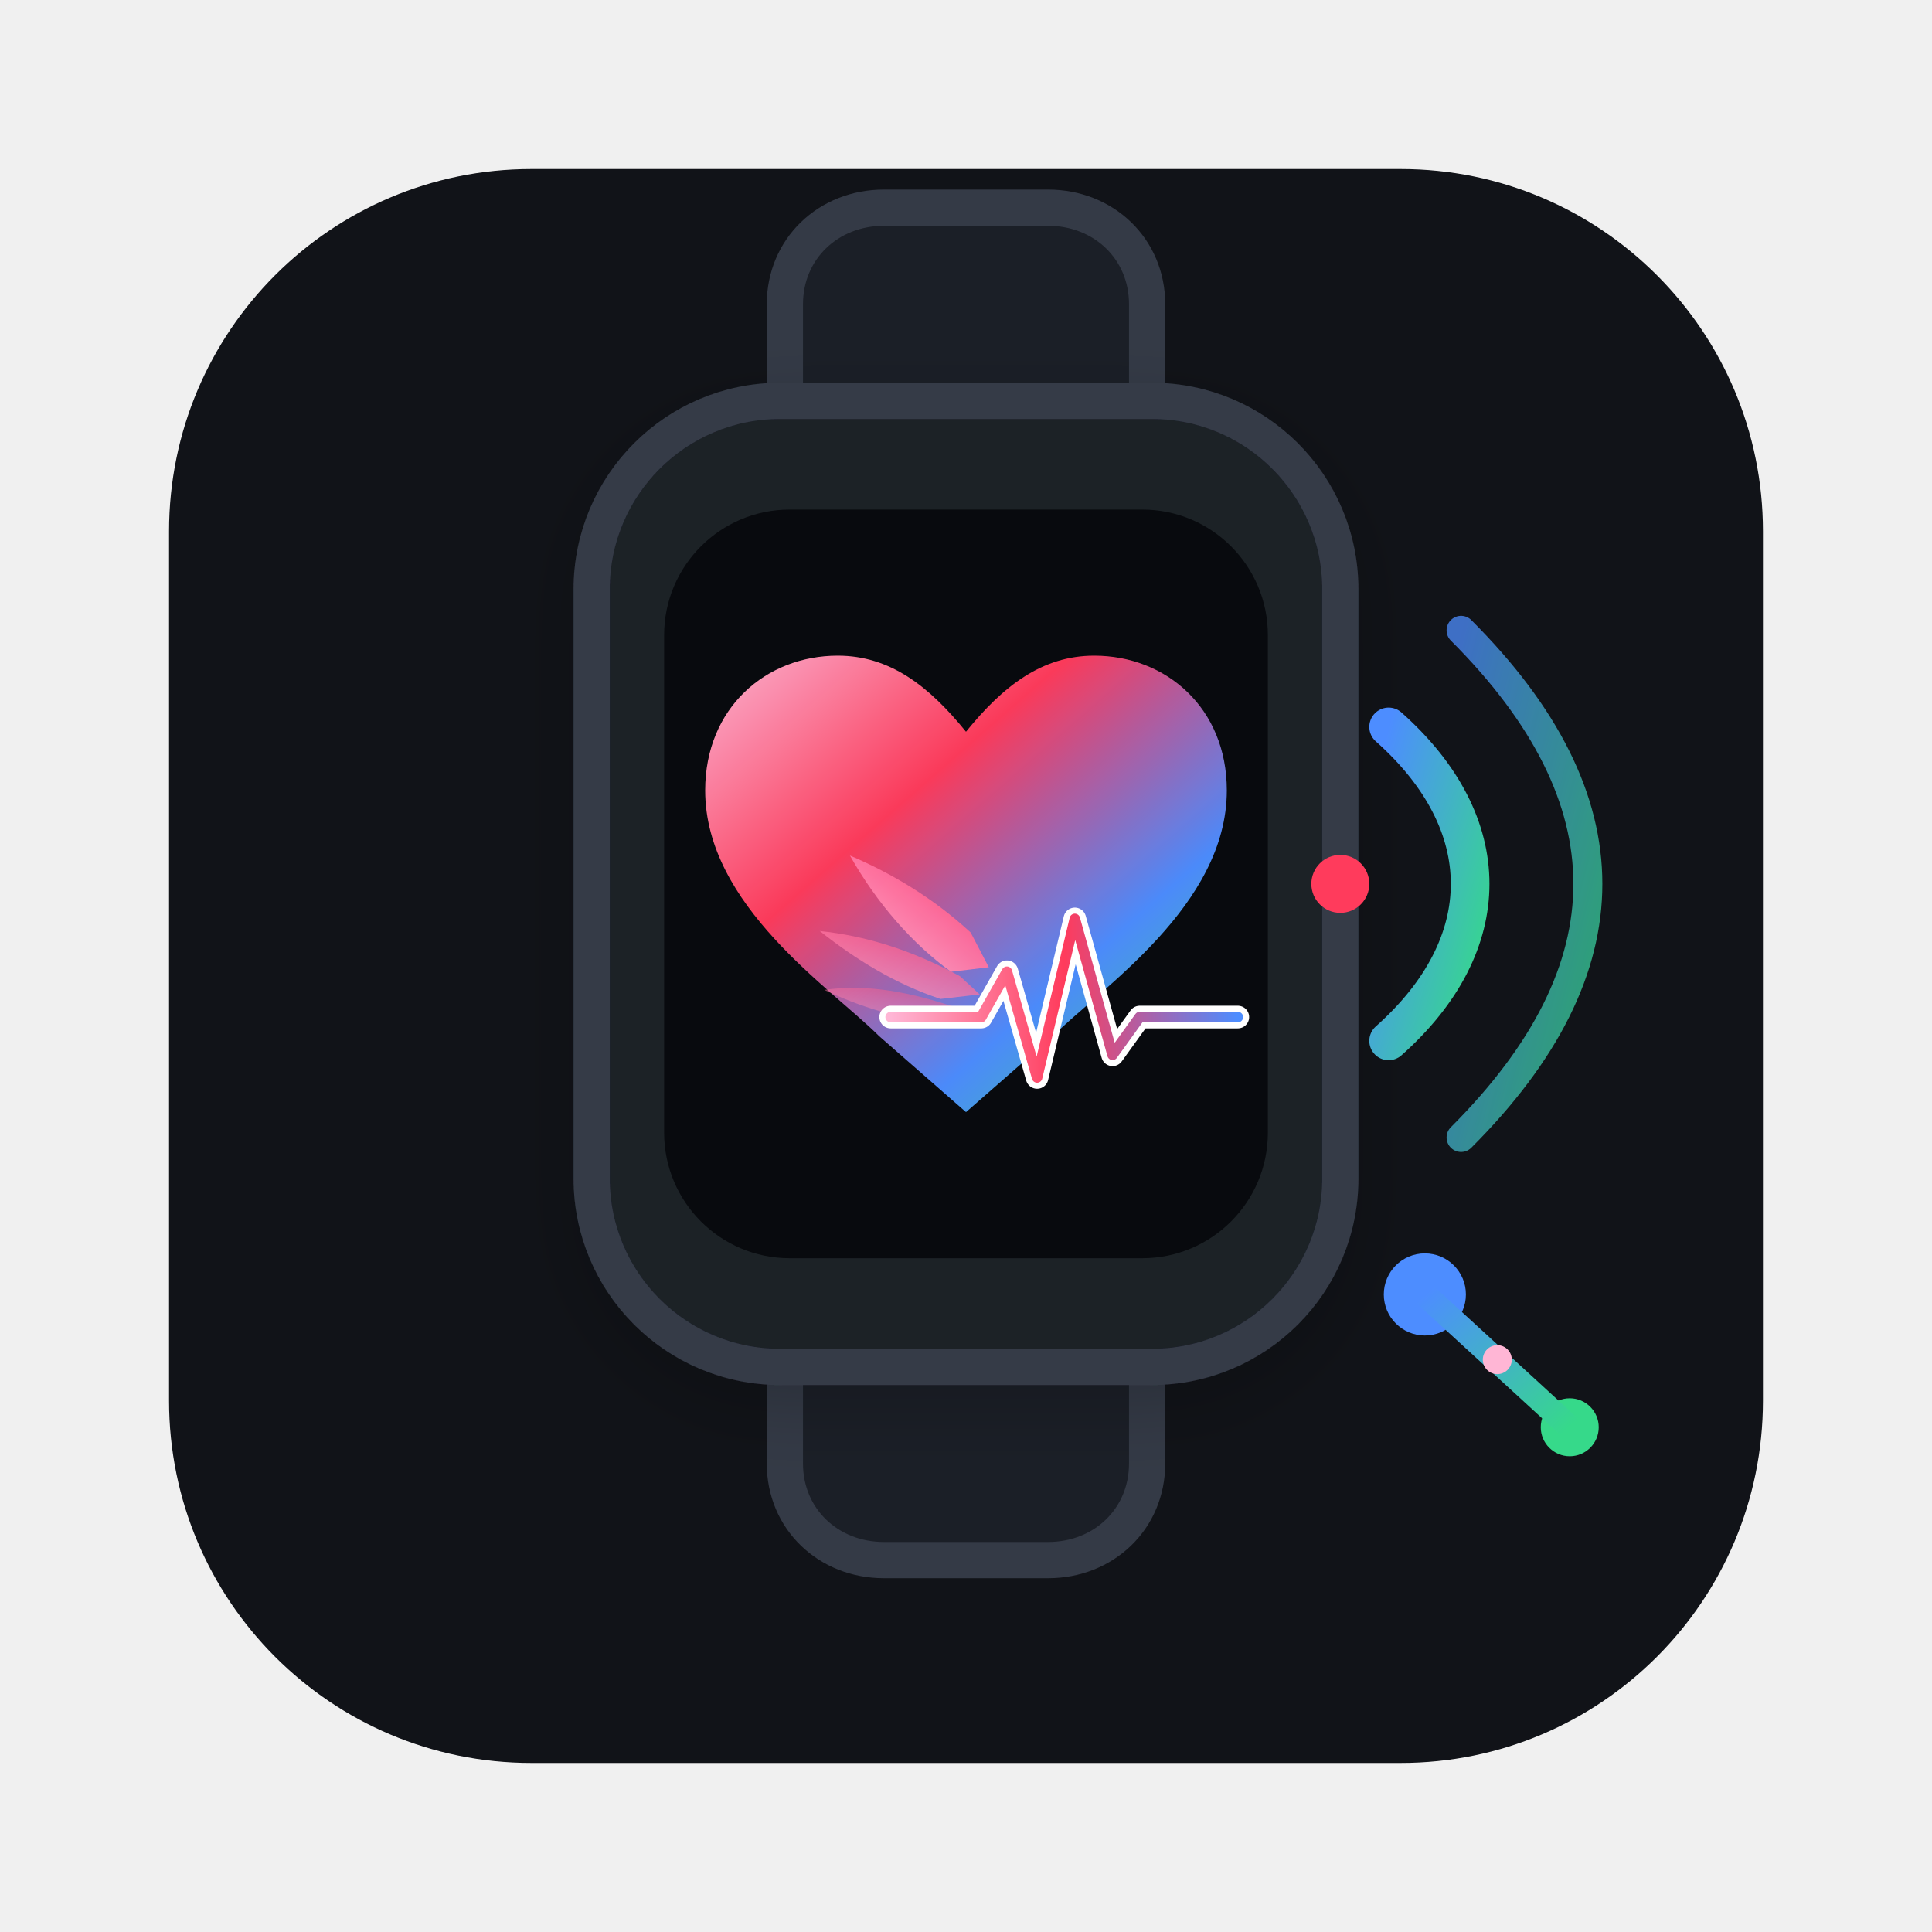
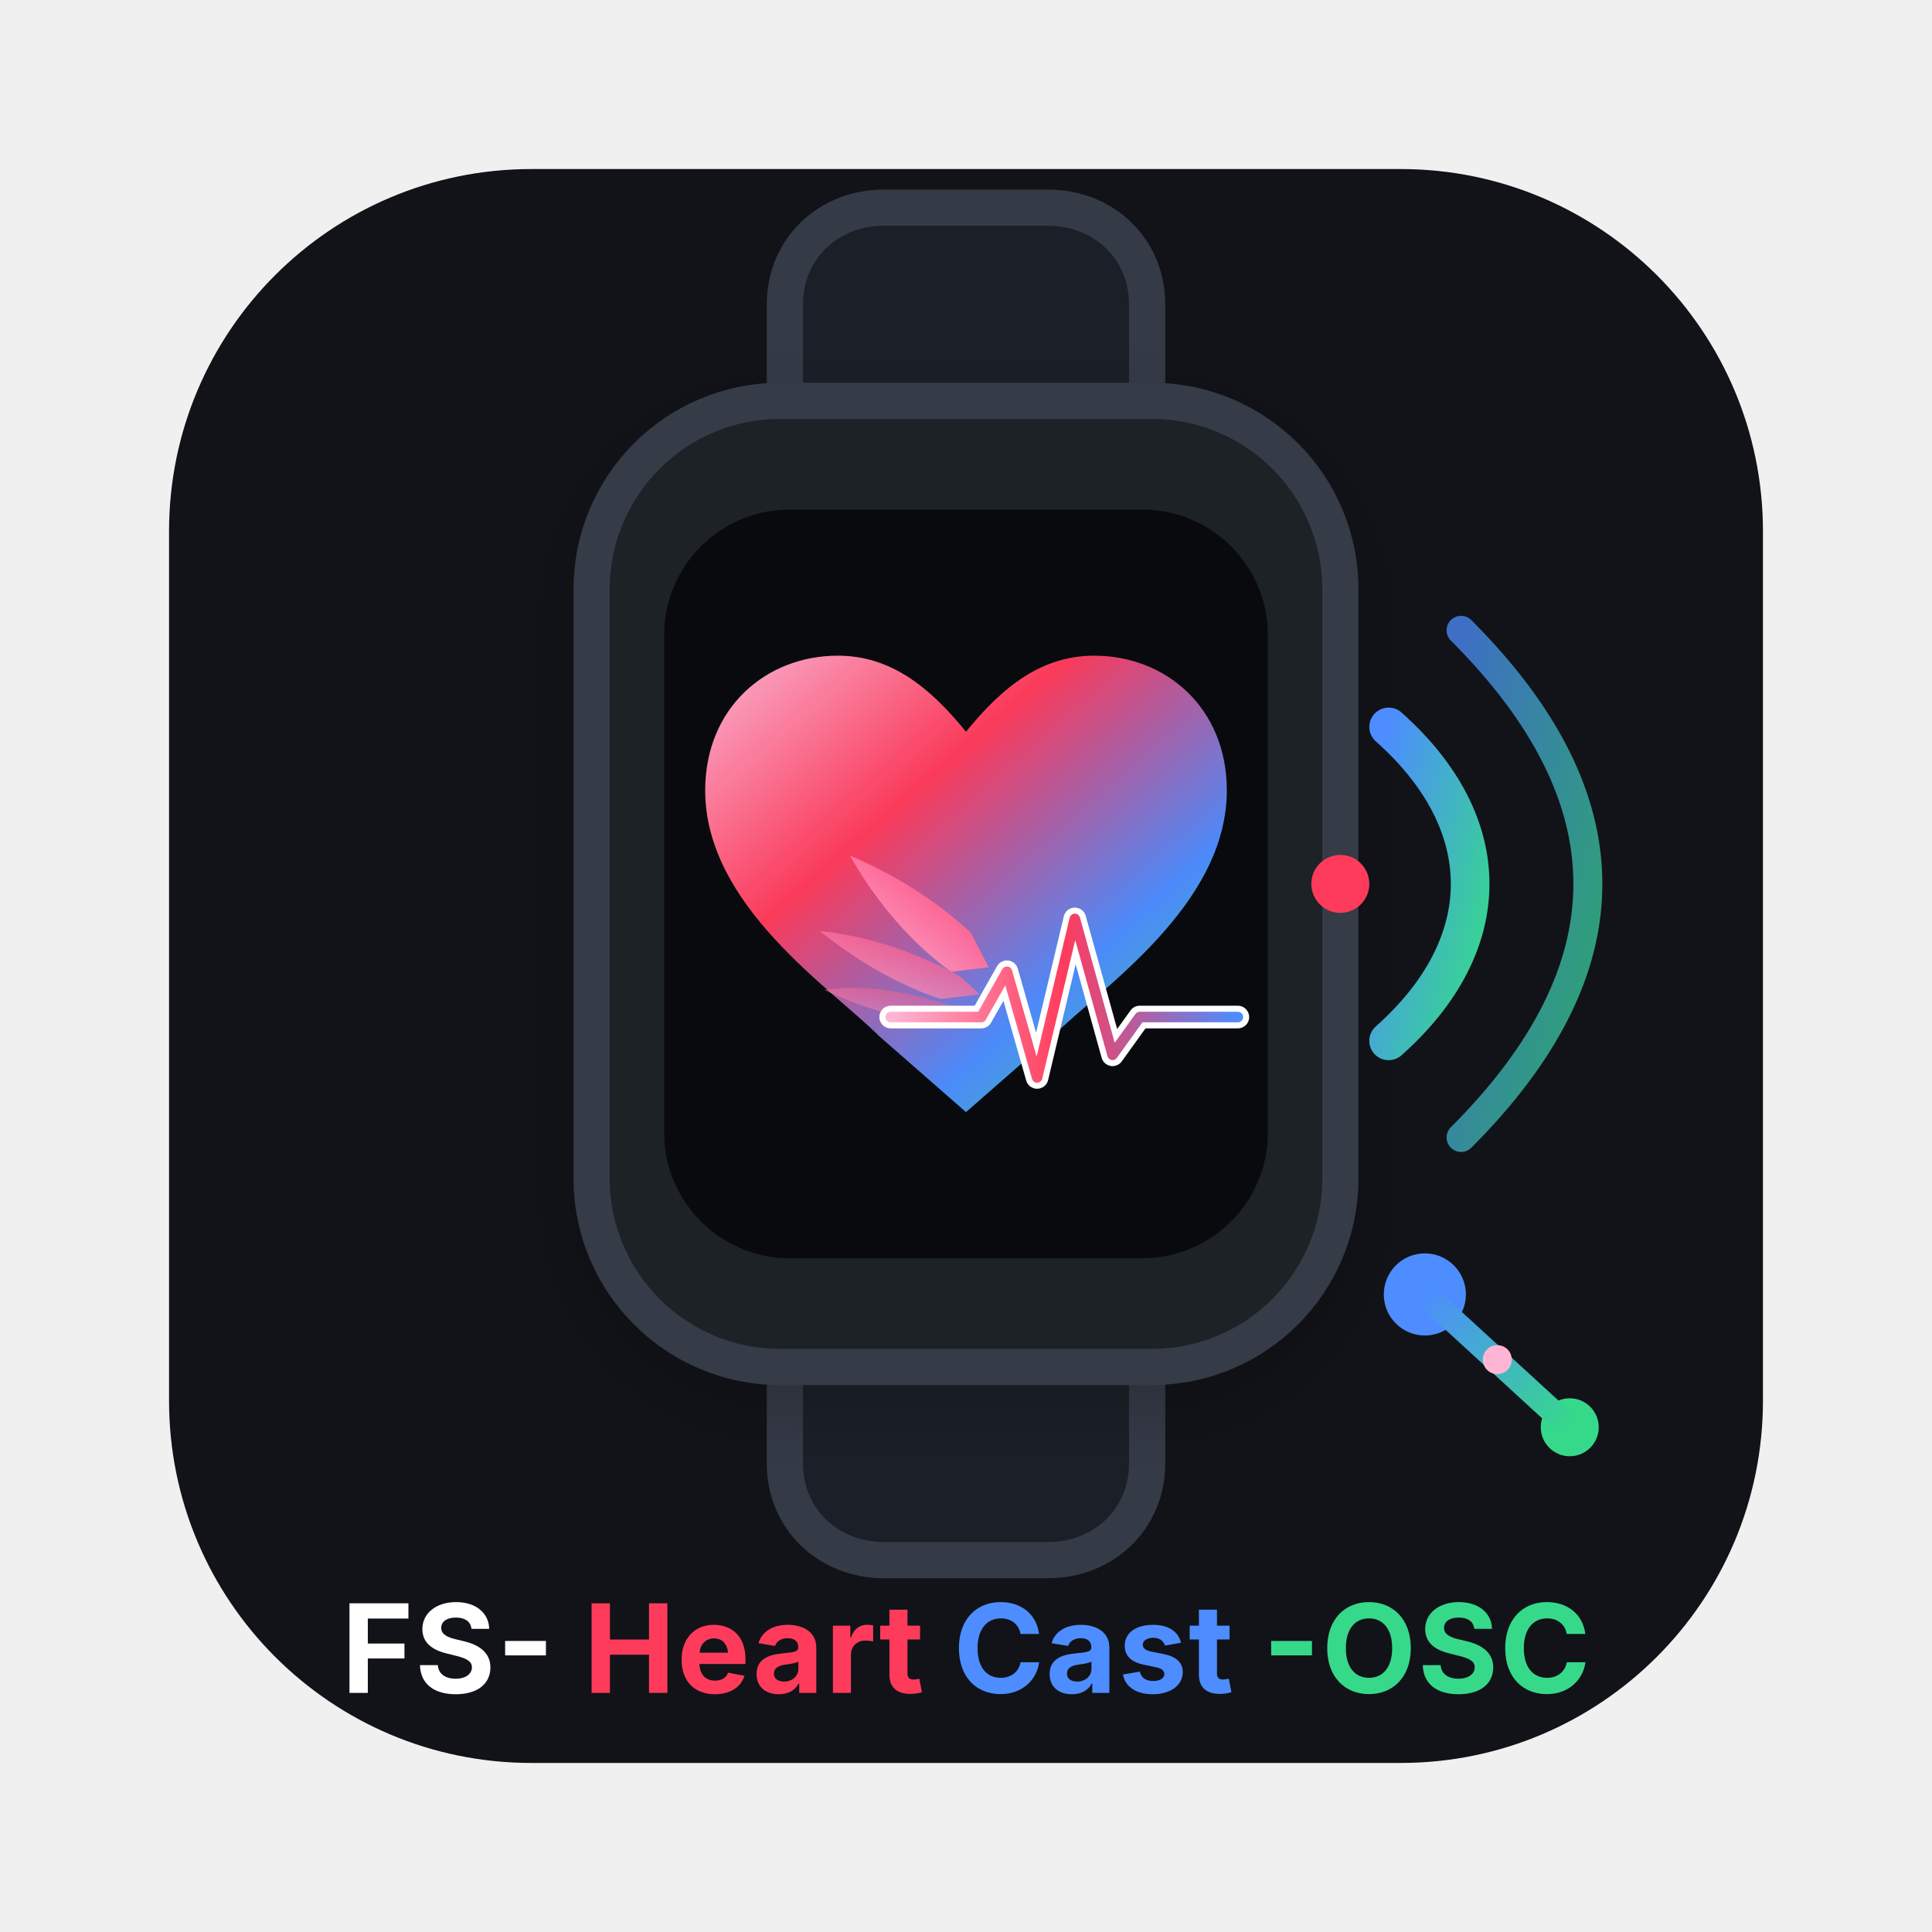
<svg xmlns="http://www.w3.org/2000/svg" viewBox="0 0 800 800" width="800" height="800">
  <defs>
    <linearGradient id="heartGradient" x1="0%" y1="0%" x2="100%" y2="100%">
      <stop offset="0%" stop-color="#FFB6D5" />
      <stop offset="35%" stop-color="#FF3B5C" />
      <stop offset="70%" stop-color="#4D8DFF" />
      <stop offset="100%" stop-color="#36D98A" />
    </linearGradient>
    <linearGradient id="wingGradient" x1="0%" y1="100%" x2="100%" y2="0%">
      <stop offset="0%" stop-color="#FFB6D5" />
      <stop offset="55%" stop-color="#FF6F9D" />
      <stop offset="100%" stop-color="#FF3B5C" />
    </linearGradient>
    <linearGradient id="signalGradient" x1="0%" y1="0%" x2="100%" y2="100%">
      <stop offset="0%" stop-color="#4D8DFF" />
      <stop offset="100%" stop-color="#36D98A" />
    </linearGradient>
    <linearGradient id="waveGradient" x1="0%" y1="0%" x2="100%" y2="0%">
      <stop offset="0%" stop-color="#FFB6D5" />
      <stop offset="50%" stop-color="#FF3B5C" />
      <stop offset="100%" stop-color="#4D8DFF" />
    </linearGradient>
    <filter id="shadow" x="-30%" y="-30%" width="160%" height="160%">
      <feDropShadow dx="0" dy="10" stdDeviation="14" flood-opacity="0.18" />
    </filter>
  </defs>
  <rect x="70" y="70" width="660" height="660" rx="150" fill="#111318" />
  <g transform="translate(0,16)">
    <path d="       M325 170       V110       C325 87 343 70 366 70       H434       C457 70 475 87 475 110       V170     " fill="#1B1F27" stroke="#343A46" stroke-width="15" />
    <path d="       M325 530       V590       C325 613 343 630 366 630       H434       C457 630 475 613 475 590       V530     " fill="#1B1F27" stroke="#343A46" stroke-width="15" />
    <rect x="245" y="150" width="310" height="400" rx="78" fill="#1C2028" stroke="#343A46" stroke-width="15" filter="url(#shadow)" />
    <rect x="275" y="195" width="250" height="310" rx="52" fill="#080A0E" />
    <path d="       M400 445        C378 423 320 385 320 332        C320 294 348 270 381 270        C405 270 423 284 440 305        C457 284 475 270 499 270        C532 270 560 294 560 332        C560 385 502 423 480 445        L440 480        Z     " fill="url(#heartGradient)" transform="translate(4,12.5) scale(0.9)" opacity="0.98" />
    <g transform="translate(426,384.2) scale(0.625) translate(-376.5,-316.5)">
      <g transform="translate(0,-5)">
        <path d="         M325 325         C300 307 276 280 258 248         C286 260 313 276 338 299         L350 322         Z" fill="url(#wingGradient)" opacity="0.95" />
        <path d="         M318 343         C288 333 262 317 238 298         C267 301 298 310 331 328         L344 340         Z" fill="url(#wingGradient)" opacity="0.72" />
        <path d="         M320 360         C290 356 264 348 241 337         C269 333 298 338 332 350         L343 358         Z" fill="url(#wingGradient)" opacity="0.48" />
      </g>
      <path d="       M285 350       H325        L345 350       L362 320        L382 390        L407 285        L432 375        L450 350        H515     " fill="none" stroke="#FFFFFF" stroke-width="15" stroke-linecap="round" stroke-linejoin="round" />
      <path d="       M285 350       H325        L345 350       L362 320        L382 390        L407 285        L432 375        L450 350        H515     " fill="none" stroke="url(#waveGradient)" stroke-width="7" stroke-linecap="round" stroke-linejoin="round" />
    </g>
    <path d="       M575 285       C620 325 620 375 575 415     " fill="none" stroke="url(#signalGradient)" stroke-width="16" stroke-linecap="round" />
    <path d="       M605 245       C675 315 675 385 605 455     " fill="none" stroke="url(#signalGradient)" stroke-width="12" stroke-linecap="round" opacity="0.75" />
    <circle cx="555" cy="350" r="12" fill="#FF3B5C" />
    <circle cx="590" cy="520" r="17" fill="#4D8DFF" />
    <circle cx="650" cy="575" r="12" fill="#36D98A" />
    <path d="       M590 520       L650 575     " stroke="url(#signalGradient)" stroke-width="10" stroke-linecap="round" />
    <circle cx="620" cy="547" r="6" fill="#FFB6D5" />
  </g>
+   <text x="400" y="701" text-anchor="middle" font-family="Inter, Segoe UI, Arial, sans-serif" font-size="51" font-weight="700" letter-spacing="0.5">
+     <tspan fill="#FFFFFF">FS-</tspan>
+     <tspan fill="#FF3B5C">Heart</tspan>
+     <tspan fill="#4D8DFF">Cast</tspan>
+     <tspan fill="#36D98A">-OSC</tspan>
+   </text>
</svg>
